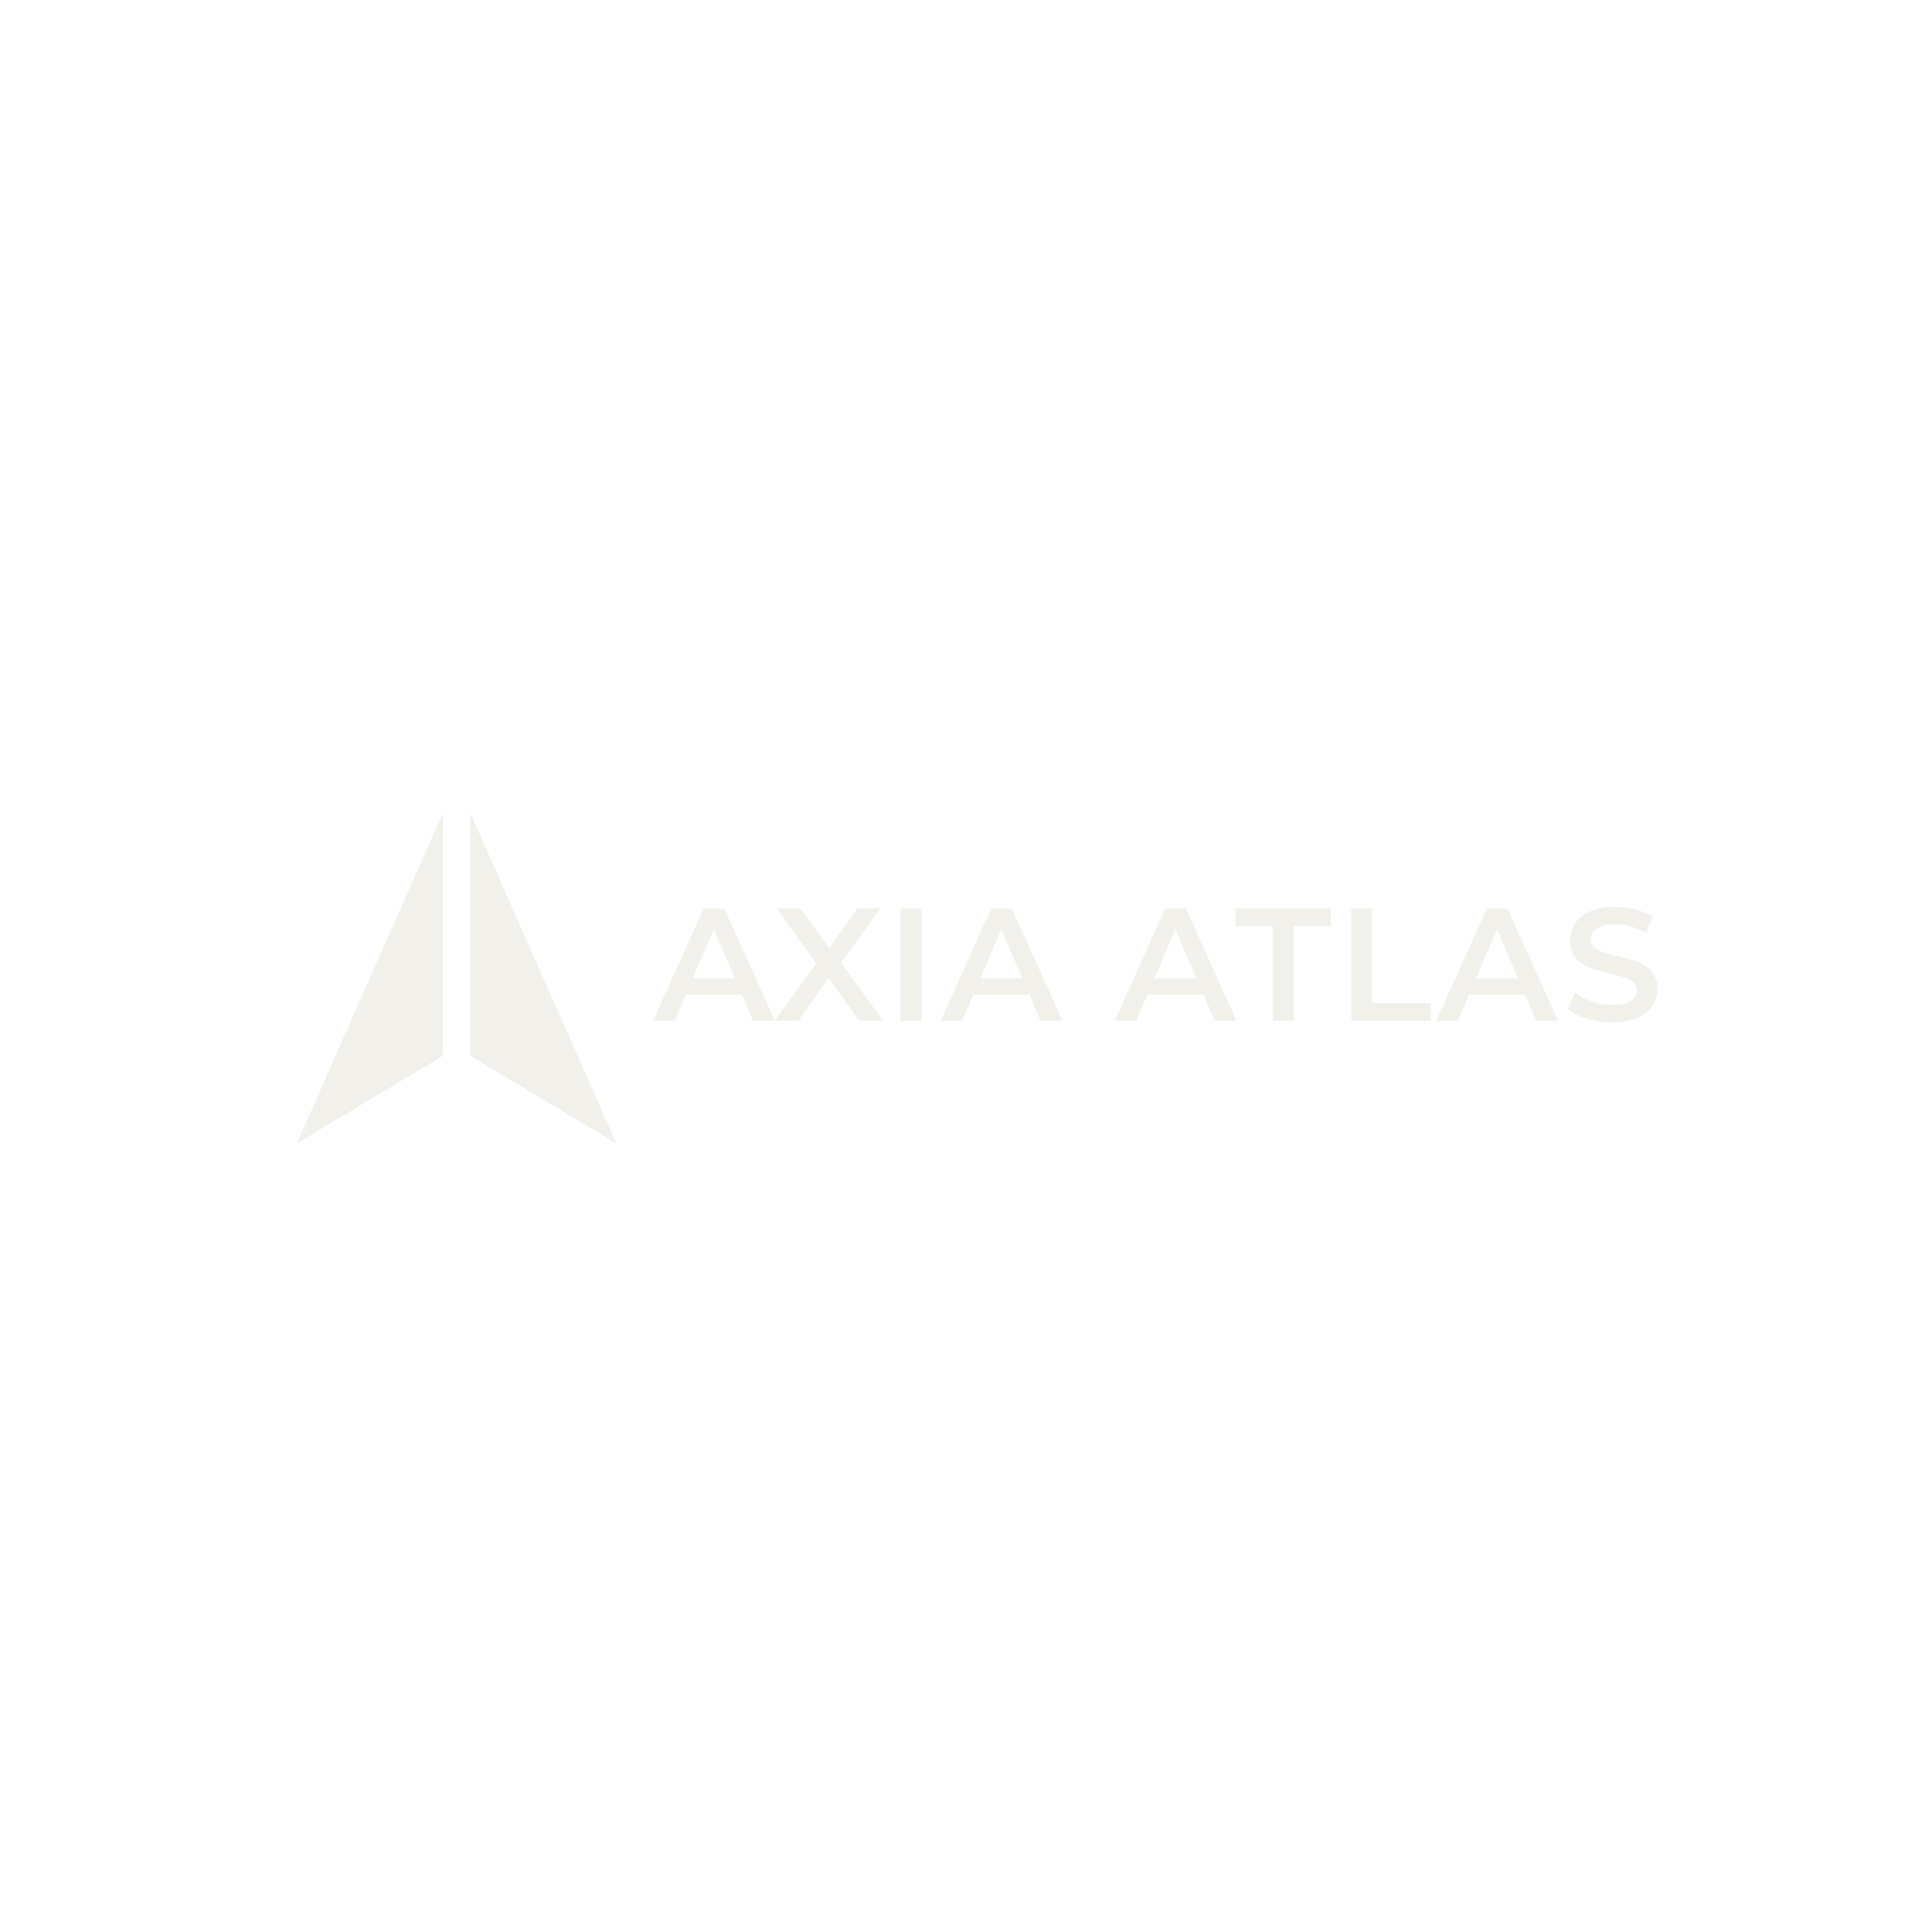
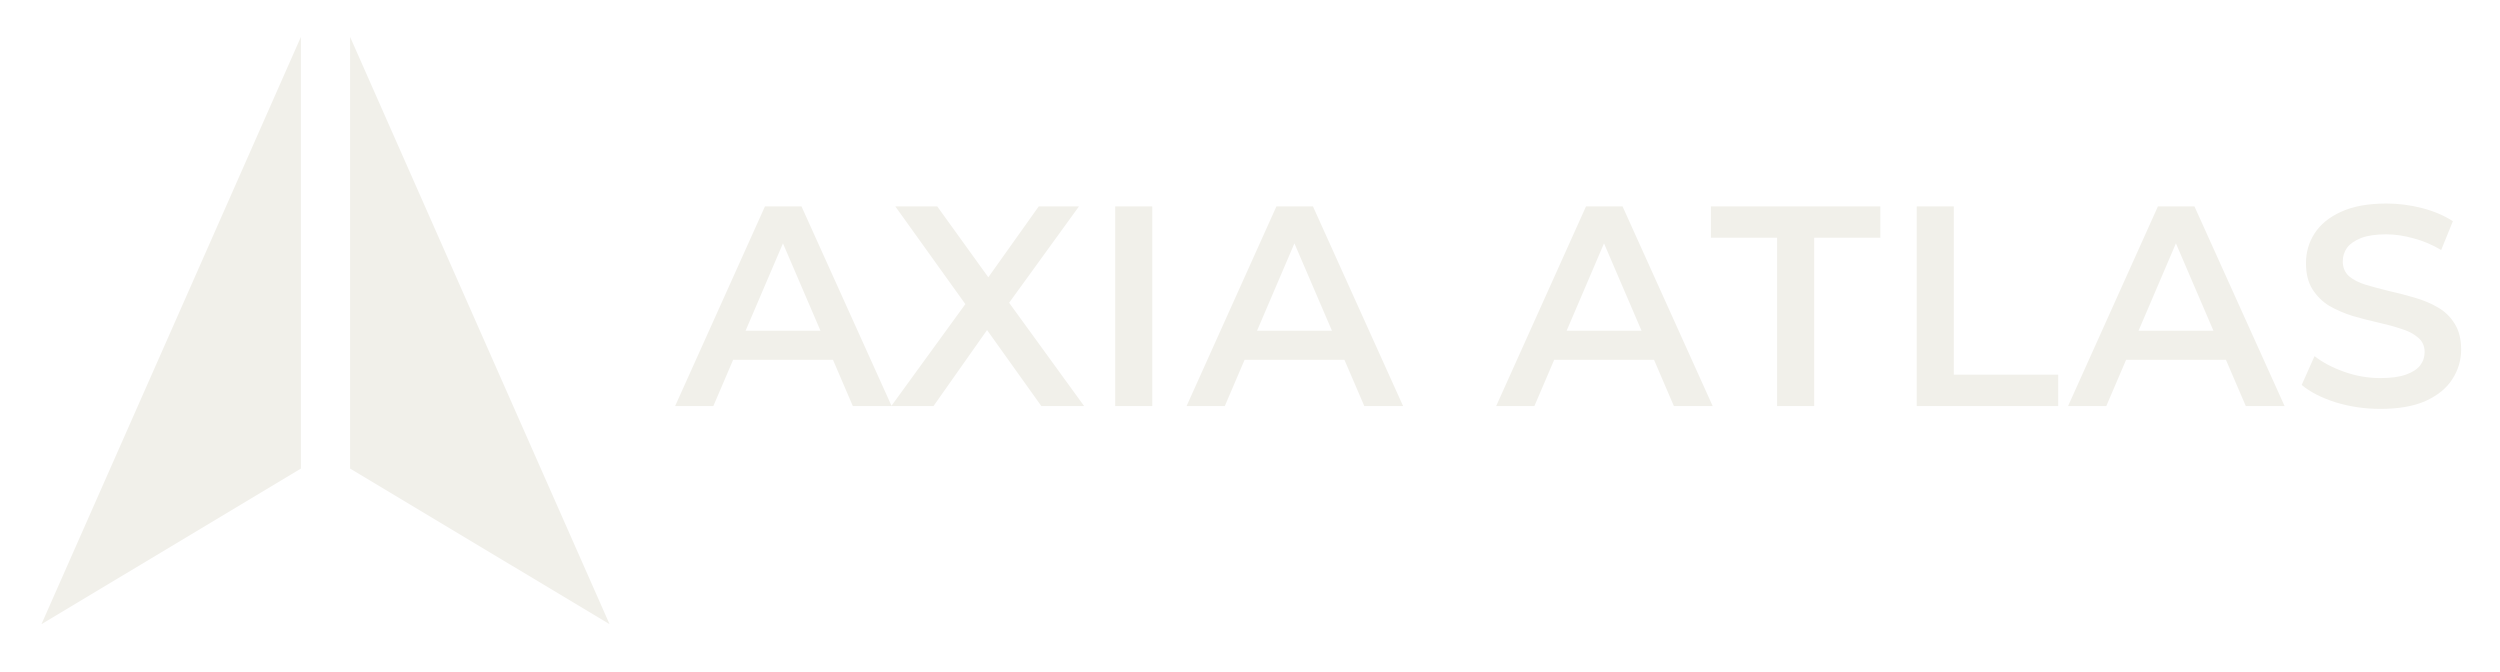
- <svg xmlns="http://www.w3.org/2000/svg" width="1024" height="1024" viewBox="0 0 1024 1024" fill="none">
+ <svg xmlns="http://www.w3.org/2000/svg" viewBox="145 420 745 200" fill="none">
  <path d="M346.187 541L372.962 481.5H383.842L410.702 541H399.142L376.107 487.365H380.527L357.577 541H346.187ZM358.512 527.23L361.487 518.56H393.617L396.592 527.23H358.512ZM410.606 541L435.681 506.49V514.82L411.796 481.5H424.291L442.056 506.15L436.956 506.235L454.551 481.5H466.536L442.821 514.225V506.235L468.066 541H455.316L436.616 514.82H441.631L423.186 541H410.606ZM477.324 541V481.5H488.374V541H477.324ZM498.603 541L525.378 481.5H536.258L563.118 541H551.558L528.523 487.365H532.943L509.993 541H498.603ZM510.928 527.23L513.903 518.56H546.033L549.008 527.23H510.928ZM590.861 541L617.636 481.5H628.516L655.376 541H643.816L620.781 487.365H625.201L602.251 541H590.861ZM603.186 527.23L606.161 518.56H638.291L641.266 527.23H603.186ZM674.574 541V490.85H654.854V481.5H705.344V490.85H685.624V541H674.574ZM716.187 541V481.5H727.237V531.65H758.347V541H716.187ZM761.289 541L788.064 481.5H798.944L825.804 541H814.244L791.209 487.365H795.629L772.679 541H761.289ZM773.614 527.23L776.589 518.56H808.719L811.694 527.23H773.614ZM854.366 541.85C849.719 541.85 845.271 541.198 841.021 539.895C836.771 538.535 833.399 536.807 830.906 534.71L834.731 526.125C837.111 527.995 840.058 529.553 843.571 530.8C847.084 532.047 850.683 532.67 854.366 532.67C857.483 532.67 860.004 532.33 861.931 531.65C863.858 530.97 865.274 530.063 866.181 528.93C867.088 527.74 867.541 526.408 867.541 524.935C867.541 523.122 866.889 521.677 865.586 520.6C864.283 519.467 862.583 518.588 860.486 517.965C858.446 517.285 856.151 516.662 853.601 516.095C851.108 515.528 848.586 514.877 846.036 514.14C843.543 513.347 841.248 512.355 839.151 511.165C837.111 509.918 835.439 508.275 834.136 506.235C832.833 504.195 832.181 501.588 832.181 498.415C832.181 495.185 833.031 492.238 834.731 489.575C836.488 486.855 839.123 484.702 842.636 483.115C846.206 481.472 850.711 480.65 856.151 480.65C859.721 480.65 863.263 481.103 866.776 482.01C870.289 482.917 873.349 484.22 875.956 485.92L872.471 494.505C869.808 492.918 867.059 491.757 864.226 491.02C861.393 490.227 858.673 489.83 856.066 489.83C853.006 489.83 850.513 490.198 848.586 490.935C846.716 491.672 845.328 492.635 844.421 493.825C843.571 495.015 843.146 496.375 843.146 497.905C843.146 499.718 843.769 501.192 845.016 502.325C846.319 503.402 847.991 504.252 850.031 504.875C852.128 505.498 854.451 506.122 857.001 506.745C859.551 507.312 862.073 507.963 864.566 508.7C867.116 509.437 869.411 510.4 871.451 511.59C873.548 512.78 875.219 514.395 876.466 516.435C877.769 518.475 878.421 521.053 878.421 524.17C878.421 527.343 877.543 530.29 875.786 533.01C874.086 535.673 871.451 537.827 867.881 539.47C864.311 541.057 859.806 541.85 854.366 541.85Z" fill="#F1F0EA" />
  <path d="M234.671 431L234.67 559.637L157.356 606L234.671 431Z" fill="#F1F0EA" />
  <path d="M249.329 431L249.33 559.637L326.644 606L249.329 431Z" fill="#F1F0EA" />
</svg>
